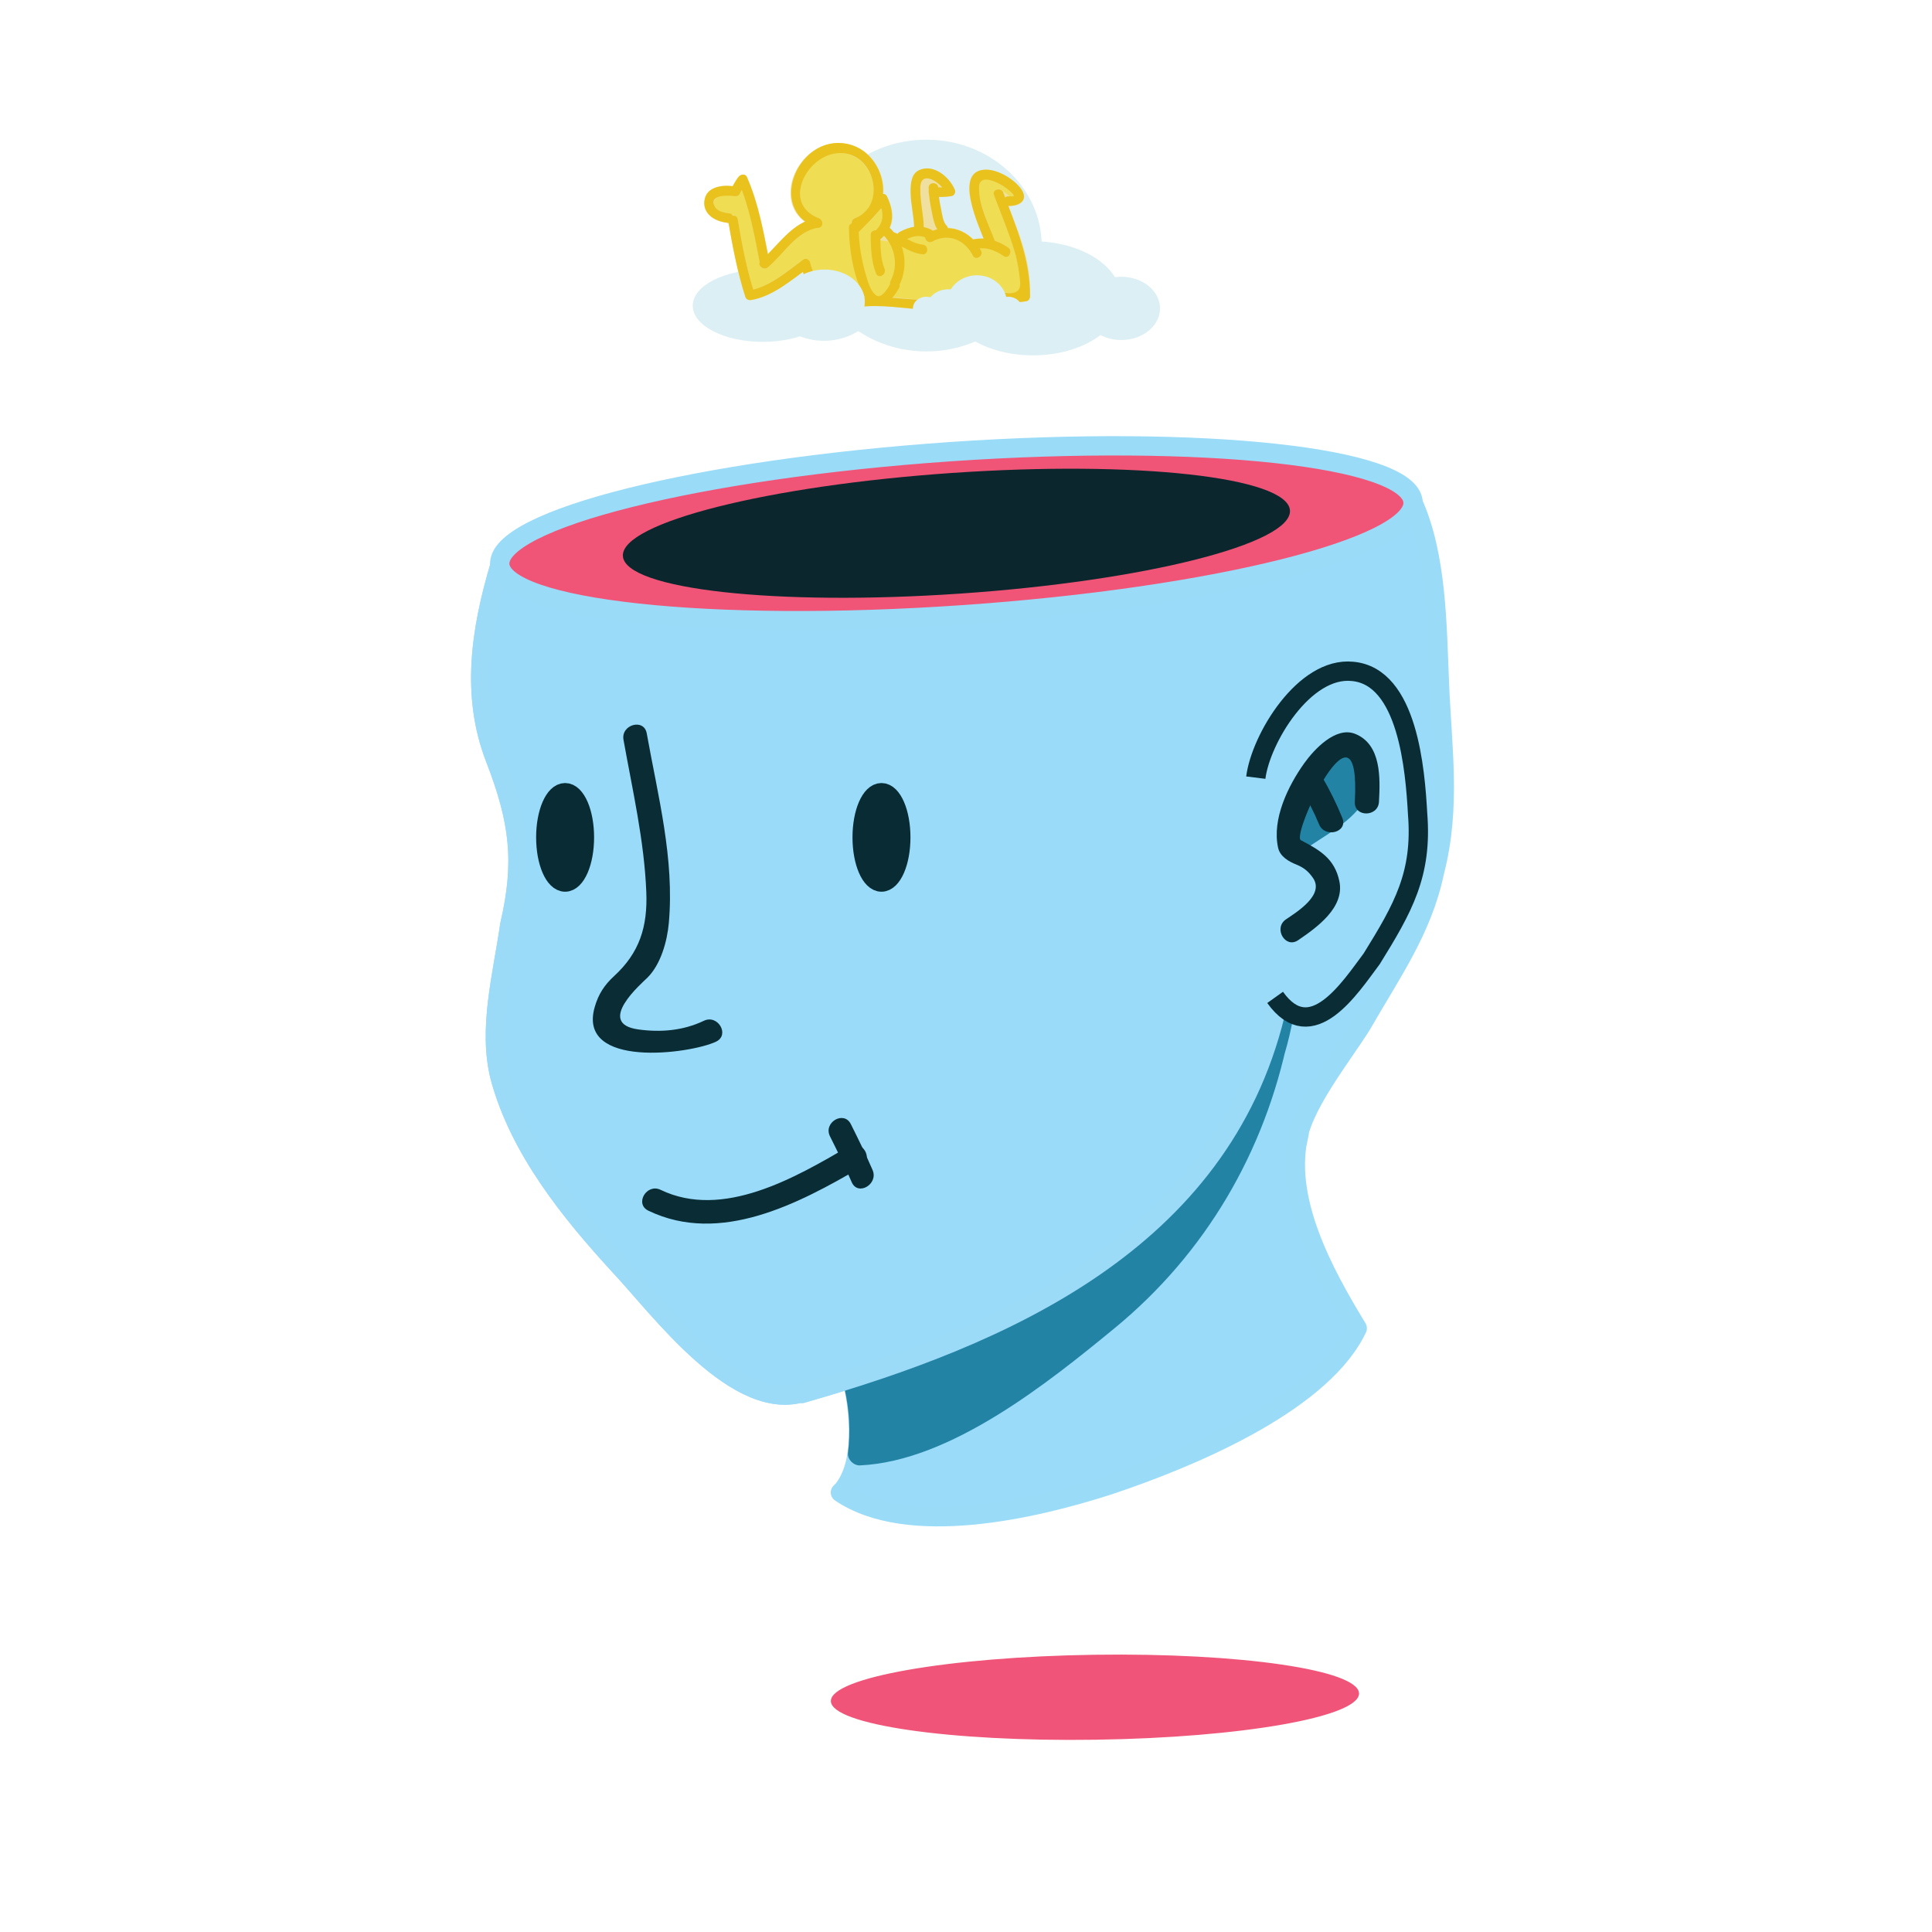
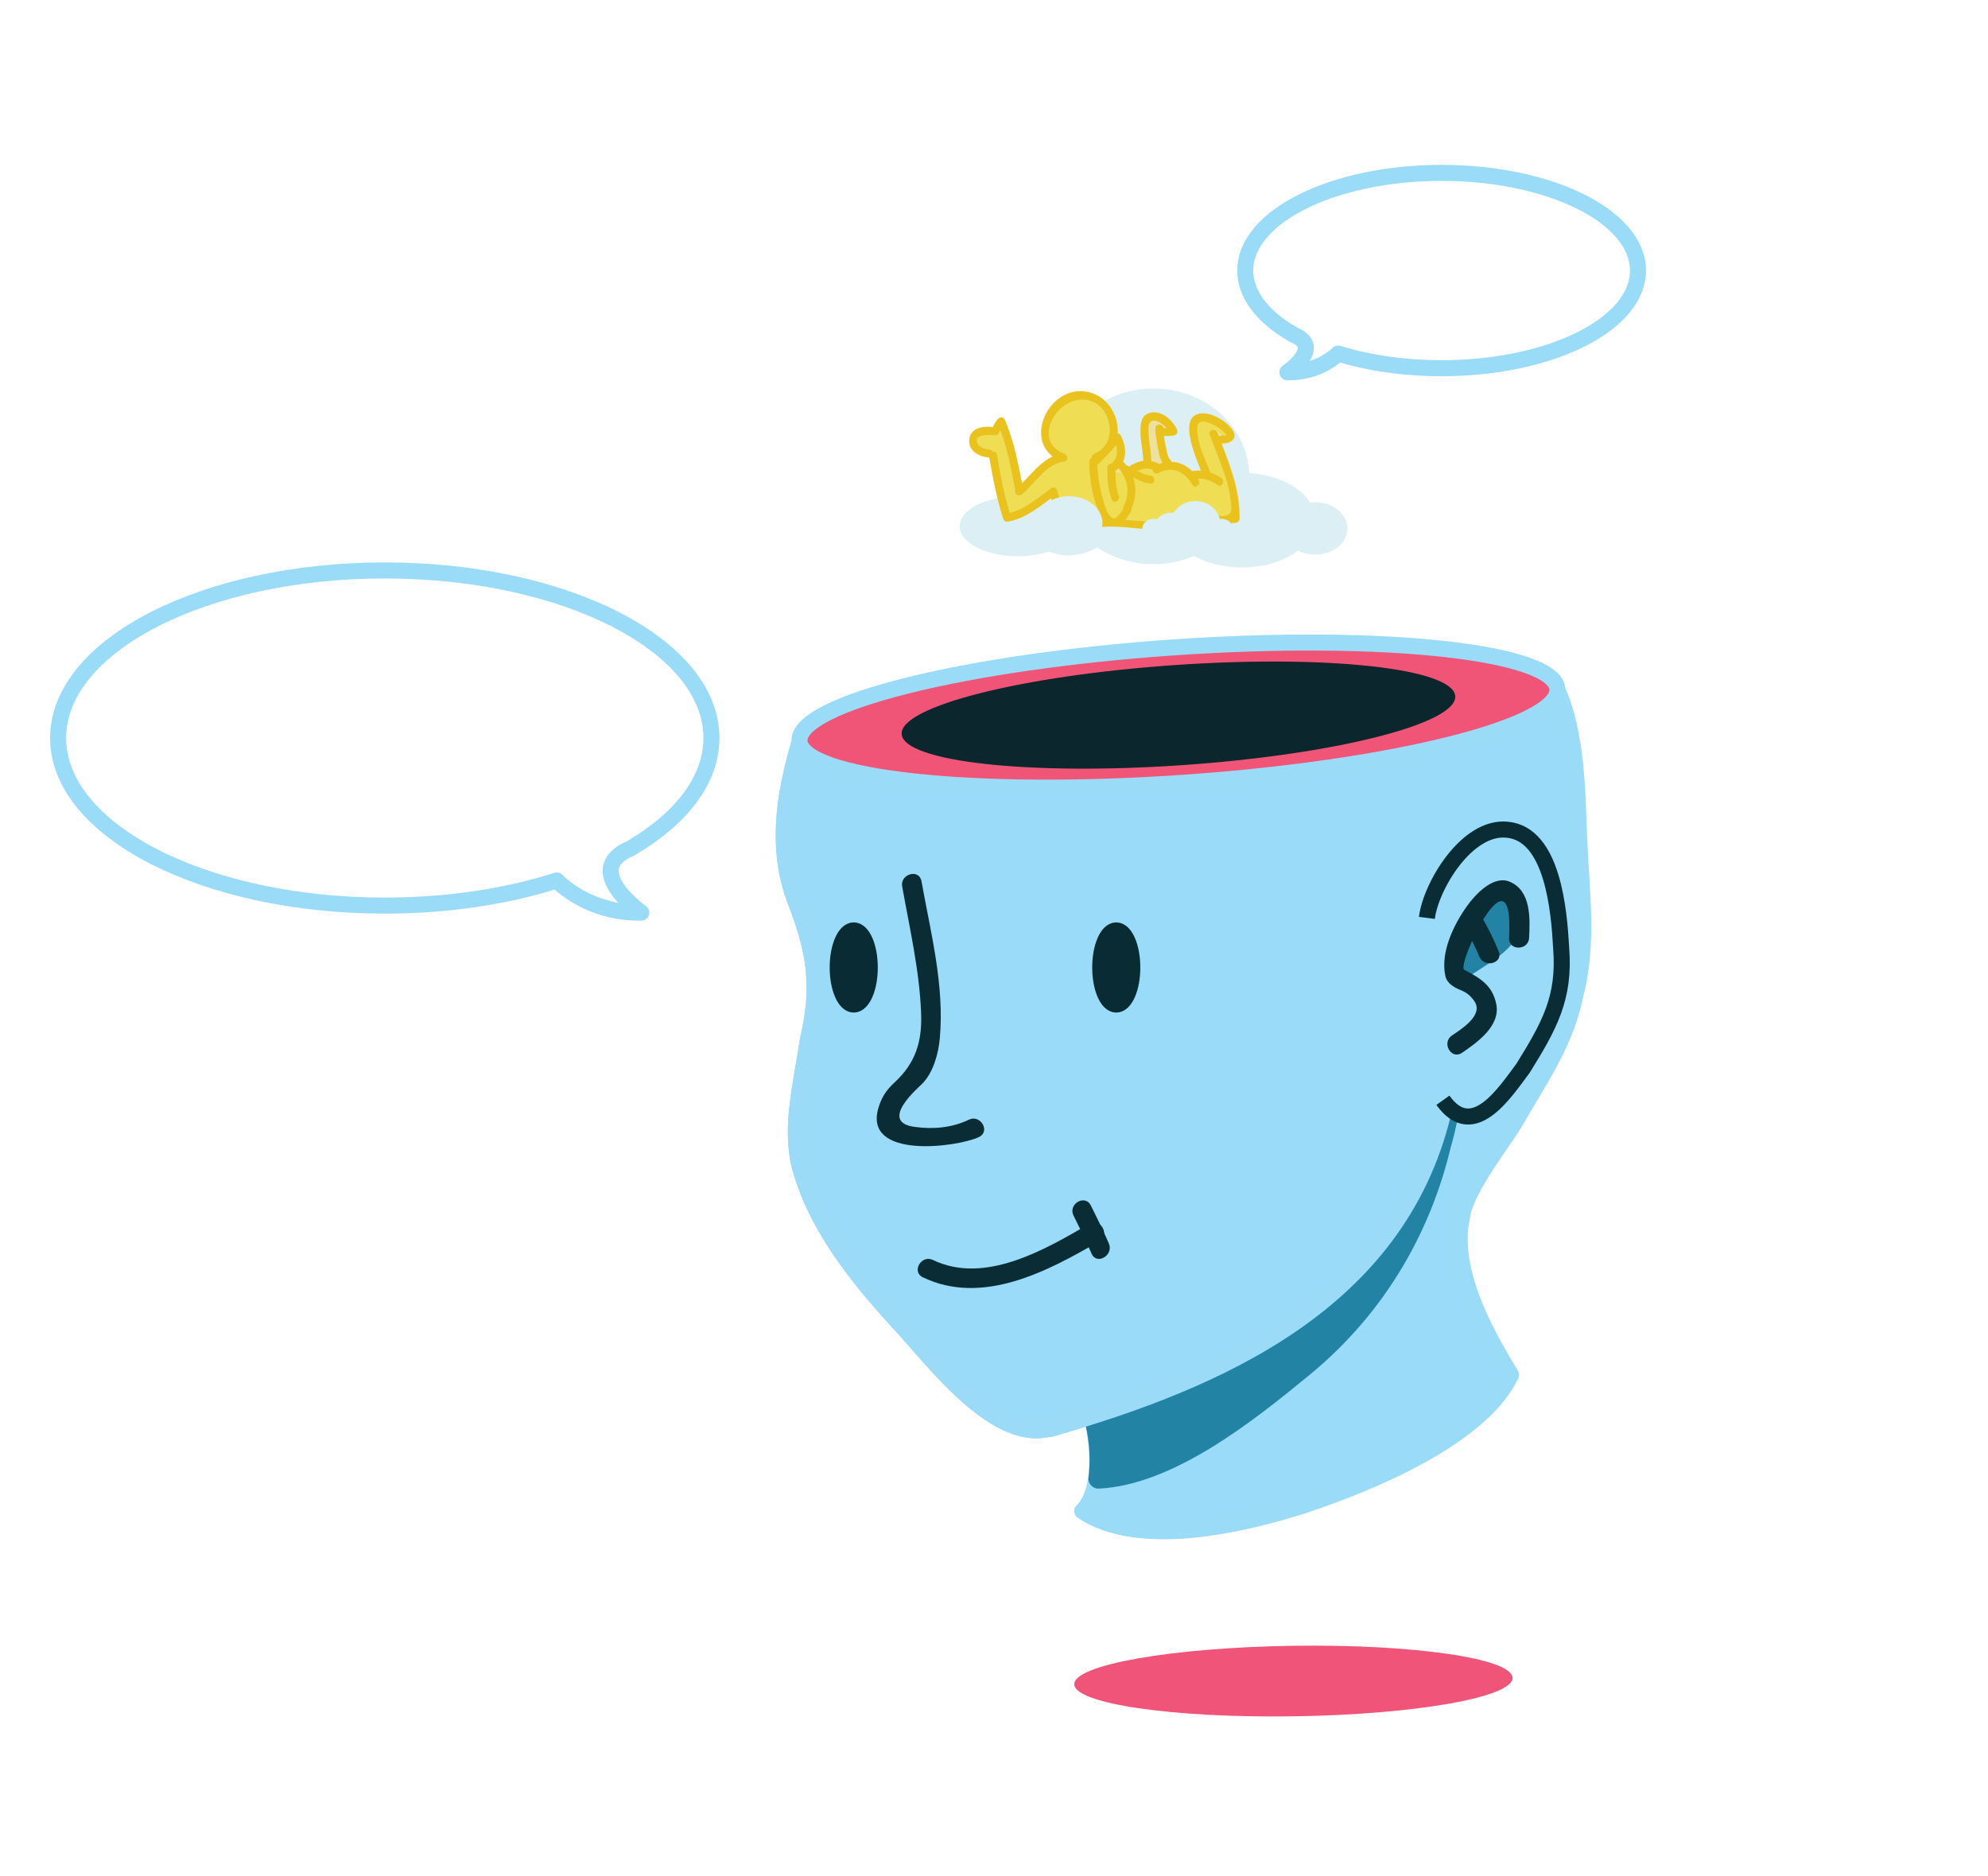
- <svg xmlns="http://www.w3.org/2000/svg" version="1.1" x="0px" y="0px" width="250px" height="250px" viewBox="0 0 100 100" enable-background="new 0 0 200 200" xml:space="preserve">
+ <svg xmlns="http://www.w3.org/2000/svg" version="1.1" x="0px" y="0px" width="124.002px" height="117px" viewBox="0 0 124.002 117" enable-background="new 0 0 124.002 117" xml:space="preserve">
  <g id="Layer_2">
-     <path fill="#99DBF9" stroke="#9ADBF8" stroke-linejoin="round" stroke-miterlimit="10" d="M44.125,71.5   c0.375,1.625,0.625,4.25-0.5,5.625L43.5,77.25c3.5,2.375,10,0.875,13.875-0.375C61.5,75.5,68.125,72.75,70.125,69l0.125-0.25   c-1.75-2.875-3.875-6.75-3-10.125l-0.125,0.625l0,0C67.25,57.375,69.5,54.625,70.5,53c1.5-2.625,3.125-4.875,3.75-7.875   c0.875-3.375,0.375-6.5,0.25-9.875c-0.125-2.875-0.125-6.5-1.375-9.25l-47.242,3.25c-1.008,3.375-1.512,6.75-0.252,10   s1.512,5.375,0.756,8.625c-0.378,2.625-1.134,5.375-0.504,7.875c1.008,3.75,3.653,7,6.173,9.75c2.016,2.125,6.173,7.875,9.701,6.5   L41.5,72.125c0.855-0.244,1.715-0.501,2.574-0.772" />
+     <path fill="#99DBF9" stroke="#9ADBF8" stroke-linejoin="round" stroke-miterlimit="10" d="M68.127,88.5   c0.375,1.625,0.625,4.25-0.5,5.625l-0.125,0.125c3.5,2.375,10,0.875,13.875-0.375C85.502,92.5,92.127,89.75,94.127,86l0.125-0.25   c-1.75-2.875-3.875-6.75-3-10.125l-0.125,0.625l0,0c0.125-1.875,2.375-4.625,3.375-6.25c1.5-2.625,3.125-4.875,3.75-7.875   c0.875-3.375,0.375-6.5,0.25-9.875c-0.125-2.875-0.125-6.5-1.375-9.25l-47.242,3.25c-1.008,3.375-1.512,6.75-0.252,10   s1.512,5.375,0.756,8.625c-0.378,2.625-1.134,5.375-0.504,7.875c1.008,3.75,3.653,7,6.173,9.75c2.016,2.125,6.173,7.875,9.701,6.5   l-0.256,0.125c0.855-0.244,1.715-0.501,2.574-0.772" />
    <g>
-       <path fill="#2383A5" d="M66.084,53.5c-0.945,5.525-4.352,11.369-8.828,14.799c-2.209,1.715-4.352,3.176-6.749,4.573    c-1.45,0.953-4.352,2.541-5.991,2.351c0.169-1.178,0.017-2.506-0.198-3.516h0.27c0.815,0,1.692-0.682,2.444-1.054    c1.379-0.619,2.883-0.867,4.261-1.673c2.445-1.425,5.203-2.354,7.459-4.15c0.939-0.806,1.504-1.735,2.318-2.603    c1.002-0.991,2.068-2.045,2.758-3.284c1.002-1.797,2.318-4.337,2.506-6.443" />
+       <path fill="#2383A5" d="M90.086,70.5c-0.945,5.525-4.352,11.369-8.828,14.799c-2.209,1.715-4.352,3.176-6.749,4.573    c-1.45,0.953-4.352,2.541-5.991,2.351c0.169-1.178,0.017-2.506-0.198-3.516h0.27c0.815,0,1.692-0.682,2.444-1.054    c1.379-0.619,2.883-0.867,4.261-1.673c2.445-1.425,5.203-2.354,7.459-4.15c0.939-0.806,1.504-1.735,2.318-2.603    c1.002-0.991,2.068-2.045,2.758-3.284c1.002-1.797,2.318-4.337,2.506-6.443" />
      <g>
-         <path fill="#2383A5" d="M65.481,53.334c-1.445,7.078-5.396,12.217-11.181,16.373c-2.461,1.77-5.161,3.491-7.992,4.6     c-1.493,0.585-1.105-1.076-1.204-1.667c-0.123-0.729-1.772,0.112,0.895-0.717c9.151-2.846,19.104-9.132,20.937-19.257     c0.143-0.788-1.062-1.125-1.205-0.332c-0.896,4.952-4.367,9.866-8.461,12.789c-1.526,1.089-3.376,1.811-5.048,2.641     c-1.67,0.829-5.818,3.318-7.905,3.318c-0.438,0-0.669,0.396-0.603,0.791c0.253,1.111,0.312,2.228,0.175,3.35     c-0.02,0.329,0.299,0.64,0.625,0.625c4.69-0.215,9.743-4.28,13.183-7.106c4.702-3.866,7.773-9.121,8.988-15.075     C66.848,52.879,65.643,52.544,65.481,53.334L65.481,53.334z" />
+         <path fill="#2383A5" d="M89.483,70.334c-1.445,7.078-5.396,12.217-11.181,16.373c-2.461,1.77-5.161,3.491-7.992,4.6     c-1.493,0.585-1.105-1.076-1.204-1.667c-0.123-0.729-1.772,0.112,0.895-0.717c9.151-2.846,19.104-9.132,20.937-19.257     c0.143-0.788-1.062-1.125-1.205-0.332c-0.896,4.952-4.367,9.866-8.461,12.789c-1.526,1.089-3.376,1.811-5.048,2.641     c-1.67,0.829-5.818,3.318-7.905,3.318c-0.438,0-0.669,0.396-0.603,0.791c0.253,1.111,0.312,2.228,0.175,3.35     c-0.02,0.329,0.299,0.64,0.625,0.625c4.69-0.215,9.743-4.28,13.183-7.106c4.702-3.866,7.773-9.121,8.988-15.075     C90.85,69.879,89.645,69.544,89.483,70.334L89.483,70.334z" />
      </g>
    </g>
    <g>
-       <path fill="#2383A5" d="M67.125,43.5c1-0.75,4.25-2.375,2.875-3.875s-2.75,2.875-3,3.5L67.125,43.5z" />
+       <path fill="#2383A5" d="M91.127,60.5c1-0.75,4.25-2.375,2.875-3.875s-2.75,2.875-3,3.5L91.127,60.5z" />
      <g>
-         <path fill="#2383A5" d="M67.44,44.04c1.053-0.768,2.345-1.369,3.104-2.472c0.66-0.961,0.444-2.645-0.925-2.854     c-1.176-0.18-1.894,1.143-2.325,2.024c-0.416,0.849-1.085,1.989-0.771,2.929c0.254,0.761,1.461,0.435,1.205-0.332     c-0.021-0.063-0.042-0.125-0.063-0.188c-0.052-0.203-0.066-0.17-0.044,0.098c0.037-0.095,0.07-0.191,0.105-0.287     c0.127-0.352,0.26-0.702,0.402-1.048c0.259-0.631,0.604-1.535,1.194-1.932c0.108-0.072,0.27,0.036,0.37,0.317     c0.129,0.359-0.342,0.778-0.558,0.992c-0.683,0.675-1.557,1.113-2.326,1.674C66.165,43.43,66.788,44.516,67.44,44.04z" />
+         <path fill="#2383A5" d="M91.442,61.04c1.053-0.768,2.345-1.369,3.104-2.472c0.66-0.961,0.444-2.645-0.925-2.854     c-1.176-0.18-1.894,1.143-2.325,2.024c-0.416,0.849-1.085,1.989-0.771,2.929c0.254,0.761,1.461,0.435,1.205-0.332     c-0.021-0.063-0.042-0.125-0.063-0.188c-0.052-0.203-0.066-0.17-0.044,0.098c0.037-0.095,0.07-0.191,0.105-0.287     c0.127-0.352,0.26-0.702,0.402-1.048c0.259-0.631,0.604-1.535,1.194-1.932c0.108-0.072,0.27,0.036,0.37,0.317     c0.129,0.359-0.342,0.778-0.558,0.992c-0.683,0.675-1.557,1.113-2.326,1.674C90.167,60.431,90.79,61.516,91.442,61.04z" />
      </g>
    </g>
-     <path fill="none" stroke="#9BDBF8" stroke-linejoin="round" stroke-miterlimit="10" d="M66,51.625V52.5   c-2.875,11.75-14,16.625-24.5,19.625L41.756,72c-3.528,1.375-7.685-4.375-9.701-6.5c-2.52-2.75-5.165-6-6.173-9.75   c-0.63-2.5,0.126-5.25,0.504-7.875c0.756-3.25,0.504-5.375-0.756-8.625s-0.756-6.625,0.252-10" />
-     <path fill="none" stroke="#092C35" stroke-linejoin="round" stroke-miterlimit="10" d="M65,40.25c0.25-2,2.5-5.75,5-5.5   c2.875,0.25,3.25,5.125,3.375,7.375c0.25,3.125-0.75,4.875-2.375,7.5c-1.125,1.5-3.125,4.625-5,2" />
+     <path fill="none" stroke="#9BDBF8" stroke-linejoin="round" stroke-miterlimit="10" d="M90.002,68.625V69.5   c-2.875,11.75-14,16.625-24.5,19.625L65.758,89c-3.528,1.375-7.685-4.375-9.701-6.5c-2.52-2.75-5.165-6-6.173-9.75   c-0.63-2.5,0.126-5.25,0.504-7.875c0.756-3.25,0.504-5.375-0.756-8.625s-0.756-6.625,0.252-10" />
+     <path fill="none" stroke="#092C35" stroke-linejoin="round" stroke-miterlimit="10" d="M89.002,57.25c0.25-2,2.5-5.75,5-5.5   c2.875,0.25,3.25,5.125,3.375,7.375c0.25,3.125-0.75,4.875-2.375,7.5c-1.125,1.5-3.125,4.625-5,2" />
    <g>
      <g>
-         <path fill="#092C35" d="M67.19,48.665c0.955-0.652,2.42-1.683,2.136-3.049c-0.246-1.182-1.022-1.617-1.994-2.127     c-0.52-0.273,3.12-8.026,2.793-1.988c-0.044,0.806,1.207,0.802,1.25,0c0.066-1.226,0.128-2.964-1.226-3.514     c-1.013-0.412-2.142,0.818-2.641,1.517c-0.837,1.172-1.677,2.895-1.355,4.37c0.104,0.473,0.561,0.721,0.967,0.885     c0.368,0.149,0.609,0.35,0.84,0.683c0.616,0.886-0.875,1.786-1.4,2.145C65.898,48.037,66.523,49.121,67.19,48.665L67.19,48.665z" />
+         <path fill="#092C35" d="M91.192,65.665c0.955-0.652,2.42-1.683,2.136-3.049c-0.246-1.182-1.022-1.617-1.994-2.127     c-0.52-0.273,3.12-8.026,2.793-1.988c-0.044,0.806,1.207,0.802,1.25,0c0.066-1.226,0.128-2.964-1.226-3.514     c-1.013-0.412-2.142,0.818-2.641,1.517c-0.837,1.172-1.677,2.895-1.355,4.37c0.104,0.473,0.561,0.721,0.967,0.885     c0.368,0.149,0.609,0.35,0.84,0.683c0.616,0.886-0.875,1.786-1.4,2.145C89.9,65.038,90.525,66.122,91.192,65.665L91.192,65.665z" />
      </g>
    </g>
    <g>
      <g>
-         <path fill="#092C35" d="M67.335,40.815c0.352,0.595,0.676,1.21,0.938,1.851c0.301,0.736,1.511,0.414,1.205-0.332     c-0.304-0.742-0.655-1.459-1.063-2.149C68.005,39.491,66.924,40.12,67.335,40.815L67.335,40.815z" />
+         <path fill="#092C35" d="M91.337,57.816c0.352,0.595,0.676,1.21,0.938,1.851c0.301,0.736,1.511,0.414,1.205-0.332     c-0.304-0.742-0.655-1.459-1.063-2.149C92.007,56.492,90.926,57.12,91.337,57.816L91.337,57.816z" />
      </g>
    </g>
    <g>
      <g>
-         <path fill="#092C35" d="M32.272,38.291c0.469,2.627,1.075,5.211,1.181,7.89c0.071,1.793-0.355,3.137-1.666,4.34     c-0.51,0.469-0.81,0.935-1.002,1.594c-0.937,3.218,4.945,2.438,6.279,1.8c0.727-0.349,0.092-1.426-0.631-1.08     c-1.071,0.513-2.237,0.61-3.403,0.447c-2.229-0.313,0.199-2.399,0.48-2.678c0.696-0.691,1.024-1.891,1.108-2.831     c0.298-3.326-0.562-6.565-1.143-9.814C33.336,37.166,32.131,37.503,32.272,38.291L32.272,38.291z" />
+         <path fill="#092C35" d="M56.274,55.292c0.469,2.627,1.075,5.211,1.181,7.89c0.071,1.793-0.355,3.137-1.666,4.34     c-0.51,0.469-0.81,0.935-1.002,1.594c-0.937,3.218,4.945,2.438,6.279,1.8c0.727-0.349,0.092-1.426-0.631-1.08     c-1.071,0.513-2.237,0.61-3.403,0.447c-2.229-0.313,0.199-2.399,0.48-2.678c0.696-0.691,1.024-1.891,1.108-2.831     c0.298-3.326-0.562-6.565-1.143-9.814C57.338,54.167,56.133,54.503,56.274,55.292L56.274,55.292z" />
      </g>
    </g>
    <g>
      <g>
-         <path fill="#092C35" d="M33.56,62.665c3.71,1.785,7.774-0.36,11.006-2.25c0.695-0.407,0.066-1.487-0.631-1.08     c-2.766,1.617-6.521,3.802-9.744,2.25C33.468,61.237,32.833,62.315,33.56,62.665L33.56,62.665z" />
+         <path fill="#092C35" d="M57.562,79.666c3.71,1.785,7.774-0.36,11.006-2.25c0.695-0.407,0.066-1.487-0.631-1.08     c-2.766,1.617-6.521,3.802-9.744,2.25C57.47,78.238,56.835,79.316,57.562,79.666L57.562,79.666z" />
      </g>
    </g>
    <g>
      <g>
-         <path fill="#092C35" d="M42.96,58.815c0.392,0.784,0.777,1.57,1.125,2.375c0.319,0.738,1.396,0.101,1.079-0.631     c-0.348-0.805-0.733-1.591-1.125-2.375C43.679,57.464,42.601,58.097,42.96,58.815L42.96,58.815z" />
+         <path fill="#092C35" d="M66.962,75.816c0.392,0.784,0.777,1.57,1.125,2.375c0.319,0.738,1.396,0.101,1.079-0.631     c-0.348-0.805-0.733-1.591-1.125-2.375C67.681,74.464,66.603,75.097,66.962,75.816L66.962,75.816z" />
      </g>
    </g>
  </g>
  <g id="Layer_4">
-     <ellipse id="eye_x5F_2" fill="#082B34" stroke="#082B34" stroke-linejoin="round" stroke-miterlimit="10" cx="29.25" cy="43.342" rx="1" ry="2.313" />
-     <ellipse id="eye_x5F_1" fill="#082B34" stroke="#082B34" stroke-linejoin="round" stroke-miterlimit="10" cx="45.625" cy="43.342" rx="1" ry="2.313" />
+     <ellipse id="eye_x5F_2" fill="#082B34" stroke="#082B34" stroke-linejoin="round" stroke-miterlimit="10" cx="53.252" cy="60.343" rx="1" ry="2.313" />
+     <ellipse id="eye_x5F_1" fill="#082B34" stroke="#082B34" stroke-linejoin="round" stroke-miterlimit="10" cx="69.627" cy="60.343" rx="1" ry="2.313" />
  </g>
  <g id="Layer_6">
-     <path fill="#F05577" stroke="#9ADBF8" stroke-miterlimit="10" d="M25.867,29.222c-0.157-2.332,10.292-4.948,23.346-5.845   c13.054-0.895,23.763,0.272,23.927,2.604c0.154,2.331-10.297,4.947-23.347,5.842C36.74,32.721,26.028,31.555,25.867,29.222" />
-     <path fill="#0B262D" d="M32.241,28.785c-0.118-1.723,7.514-3.651,17.049-4.306s17.358,0.215,17.478,1.939   c0.114,1.723-7.517,3.65-17.05,4.305C40.184,31.378,32.358,30.51,32.241,28.785" />
-     <path id="shadow" fill="#F05478" d="M43.006,88.048c-0.018-1.214,6.087-2.288,13.636-2.398c7.55-0.108,13.682,0.787,13.701,2.002   c0.014,1.214-6.089,2.288-13.638,2.396C49.158,90.159,43.023,89.263,43.006,88.048" />
+     <path fill="#F05577" stroke="#9ADBF8" stroke-miterlimit="10" d="M49.869,46.223c-0.157-2.332,10.292-4.948,23.346-5.845   c13.054-0.895,23.763,0.272,23.927,2.604c0.154,2.331-10.297,4.947-23.347,5.842C60.742,49.722,50.03,48.556,49.869,46.223" />
+     <path fill="#0B262D" d="M56.243,45.786c-0.118-1.723,7.514-3.651,17.049-4.306s17.358,0.215,17.478,1.939   c0.114,1.723-7.517,3.65-17.05,4.305C64.186,48.378,56.36,47.51,56.243,45.786" />
+     <path id="shadow" fill="#F05478" d="M67.008,105.048c-0.018-1.214,6.087-2.288,13.636-2.398c7.55-0.108,13.682,0.787,13.701,2.002   c0.014,1.214-6.089,2.288-13.638,2.396C73.16,107.16,67.025,106.263,67.008,105.048" />
  </g>
  <g id="Layer_9">
-     <ellipse id="cloud_x5F_group_13_" fill="#DCEFF4" cx="47.946" cy="12.71" rx="5.972" ry="5.48" />
-     <ellipse id="cloud_x5F_group_12_" fill="#DCEFF4" cx="53.466" cy="15.44" rx="4.569" ry="2.953" />
-     <ellipse id="cloud_x5F_group_11_" fill="#DCEFF4" cx="42.645" cy="14.734" rx="3.164" ry="2.905" />
-     <ellipse id="cloud_x5F_group_10_" fill="#DCEFF4" cx="39.48" cy="15.825" rx="3.623" ry="1.869" />
-     <ellipse id="cloud_x5F_group_9_" fill="#DCEFF4" cx="58.035" cy="15.962" rx="2.008" ry="1.637" />
+     <ellipse id="cloud_x5F_group_13_" fill="#DCEFF4" cx="71.948" cy="29.711" rx="5.972" ry="5.48" />
+     <ellipse id="cloud_x5F_group_12_" fill="#DCEFF4" cx="77.468" cy="32.441" rx="4.569" ry="2.953" />
+     <ellipse id="cloud_x5F_group_11_" fill="#DCEFF4" cx="66.647" cy="31.735" rx="3.164" ry="2.905" />
+     <ellipse id="cloud_x5F_group_10_" fill="#DCEFF4" cx="63.482" cy="32.825" rx="3.623" ry="1.869" />
+     <ellipse id="cloud_x5F_group_9_" fill="#DCEFF4" cx="82.037" cy="32.963" rx="2.008" ry="1.637" />
+     <path fill="none" stroke="#9ADBF8" stroke-linecap="round" stroke-linejoin="round" stroke-miterlimit="10" d="M39.32,52.923   c-3.119,1.317,0.682,3.996,0.682,3.996c-3.375,0.063-5.271-2.002-5.271-2.002l0,0.001c-0.425,0.135-0.86,0.263-1.305,0.382   c-2.818,0.756-6.024,1.183-9.425,1.183c-11.253,0-20.375-4.68-20.375-10.452c0-5.772,9.122-10.452,20.375-10.452   s20.375,4.679,20.375,10.452c0,2.612-1.868,5-4.957,6.833" />
+     <path fill="none" stroke="#9ADBF8" stroke-linecap="round" stroke-linejoin="round" stroke-miterlimit="10" d="M80.712,20.89   c1.874,0.768-0.41,2.329-0.41,2.329c2.028,0.037,3.169-1.167,3.169-1.167l-0.001,0.001c0.256,0.079,0.517,0.153,0.785,0.223   c1.694,0.441,3.622,0.69,5.665,0.69c6.765,0,12.249-2.728,12.249-6.092s-5.484-6.091-12.249-6.091   c-6.764,0-12.248,2.727-12.248,6.091c0,1.522,1.122,2.915,2.979,3.982" />
  </g>
  <g id="Layer_7">
-     <path id="cloud_x5F_group_8_" fill="#EFE0A0" stroke="#EEE09F" stroke-width="0.25" stroke-linecap="round" stroke-linejoin="round" stroke-miterlimit="10" d="   M48.868,12.062c-0.237-0.207-0.473-1.798-0.473-2.352v0.208c0.235,0.069,0.531,0.069,0.826,0c-0.235-0.83-1.413-1.521-1.65-0.623   c-0.178,0.691,0.119,1.937,0.119,2.698" />
-     <path id="cloud_x5F_group_7_" fill="#EBCF54" stroke="#231D0F" stroke-width="0.5" stroke-linecap="round" stroke-linejoin="round" stroke-miterlimit="10" d="   M48.815,11.849" />
-     <path id="cloud_x5F_group_6_" fill="#EFDD53" stroke="#EEE09F" stroke-width="0.5" stroke-linecap="round" stroke-linejoin="round" stroke-miterlimit="10" d="   M52.065,13.036c-0.5-0.375-1.125-0.563-1.75-0.375l0.25,0.438c-0.438-0.938-1.5-1.375-2.437-0.813l-0.063-0.188   c-0.438-0.25-0.938-0.125-1.375,0.125l-0.224,0.154c-0.072-0.034-0.144-0.065-0.213-0.092l-0.938-0.125h0.125   c0.625-0.5,0.625-1.125,0.25-1.875c-0.375,0.5-0.875,1-1.375,1.5v-0.25c2.25-0.75,1-4.625-1.625-3.75   c-1.625,0.625-2.25,3.125-0.375,3.75c-1.125,0.125-2.125,1.625-2.75,2.125v-0.125c-0.25-1.25-0.5-2.875-1.125-4.25   c-0.125,0.125-0.25,0.375-0.375,0.625c-1.625-0.375-1.875,1.25-0.375,1.375l0.25,0.125c0.125,0.75,0.5,2.75,0.875,3.875   c1-0.125,2-1,2.875-1.625c0.25,1.25,1.5,2.125,2.625,2c1.25-0.25,2.563,0.125,3.813,0.125c0.999,0,1.999-0.438,2.999-0.5   l0.188-0.063c0.438,0.188,1.188,0.25,1.75,0.125c0.063-2.063-0.688-3.438-1.375-5.313l0.5,0.375c1.563,0.063-0.5-1.5-1.25-1.375   c-1.188,0.188,0,2.625,0.313,3.5" />
+     <path id="cloud_x5F_group_8_" fill="#EFE0A0" stroke="#EEE09F" stroke-width="0.25" stroke-linecap="round" stroke-linejoin="round" stroke-miterlimit="10" d="   M72.87,29.063c-0.237-0.207-0.473-1.798-0.473-2.352v0.208c0.235,0.069,0.531,0.069,0.826,0c-0.235-0.83-1.413-1.521-1.65-0.623   c-0.178,0.691,0.119,1.937,0.119,2.698" />
+     <path id="cloud_x5F_group_7_" fill="#EBCF54" stroke="#231D0F" stroke-width="0.5" stroke-linecap="round" stroke-linejoin="round" stroke-miterlimit="10" d="   M72.817,28.849" />
+     <path id="cloud_x5F_group_6_" fill="#EFDD53" stroke="#EEE09F" stroke-width="0.5" stroke-linecap="round" stroke-linejoin="round" stroke-miterlimit="10" d="   M76.067,30.037c-0.5-0.375-1.125-0.563-1.75-0.375l0.25,0.438c-0.438-0.938-1.5-1.375-2.437-0.813l-0.063-0.188   c-0.438-0.25-0.938-0.125-1.375,0.125l-0.224,0.154c-0.072-0.034-0.144-0.065-0.213-0.092l-0.938-0.125h0.125   c0.625-0.5,0.625-1.125,0.25-1.875c-0.375,0.5-0.875,1-1.375,1.5v-0.25c2.25-0.75,1-4.625-1.625-3.75   c-1.625,0.625-2.25,3.125-0.375,3.75c-1.125,0.125-2.125,1.625-2.75,2.125v-0.125c-0.25-1.25-0.5-2.875-1.125-4.25   c-0.125,0.125-0.25,0.375-0.375,0.625c-1.625-0.375-1.875,1.25-0.375,1.375l0.25,0.125c0.125,0.75,0.5,2.75,0.875,3.875   c1-0.125,2-1,2.875-1.625c0.25,1.25,1.5,2.125,2.625,2c1.25-0.25,2.563,0.125,3.813,0.125c0.999,0,1.999-0.438,2.999-0.5   l0.188-0.063c0.438,0.188,1.188,0.25,1.75,0.125c0.063-2.063-0.688-3.438-1.375-5.313l0.5,0.375c1.563,0.063-0.5-1.5-1.25-1.375   c-1.188,0.188,0,2.625,0.313,3.5" />
  </g>
  <g id="Layer_5">
    <g id="cloud_x5F_group_5_">
      <g>
        <g>
-           <path fill="#E9C21E" d="M42.383,11.295c-2.101-0.798-0.413-3.726,1.453-3.34c1.529,0.315,1.967,2.759,0.415,3.34      c-0.299,0.112-0.169,0.596,0.133,0.482c2.126-0.797,1.516-3.907-0.551-4.333c-2.471-0.51-4.179,3.347-1.582,4.333      C42.552,11.892,42.681,11.408,42.383,11.295L42.383,11.295z" />
+           <path fill="#E9C21E" d="M66.385,28.295c-2.101-0.798-0.413-3.726,1.453-3.34c1.529,0.315,1.967,2.759,0.415,3.34      c-0.299,0.112-0.169,0.596,0.133,0.482c2.126-0.797,1.516-3.907-0.551-4.333c-2.471-0.51-4.179,3.347-1.582,4.333      C66.554,28.893,66.683,28.409,66.385,28.295L66.385,28.295z" />
        </g>
      </g>
      <g>
        <g>
-           <path fill="#E9C21E" d="M42.25,11.295c-1.267,0.2-1.954,1.427-2.86,2.189c-0.247,0.208,0.108,0.56,0.354,0.354      c0.837-0.703,1.474-1.877,2.64-2.061C42.701,11.727,42.565,11.245,42.25,11.295L42.25,11.295z" />
+           <path fill="#E9C21E" d="M66.252,28.295c-1.267,0.2-1.954,1.427-2.86,2.189c-0.247,0.208,0.108,0.56,0.354,0.354      c0.837-0.703,1.474-1.877,2.64-2.061C66.703,28.728,66.567,28.246,66.252,28.295L66.252,28.295z" />
        </g>
      </g>
      <g>
        <g>
-           <path fill="#E9C21E" d="M39.808,13.47c-0.289-1.468-0.552-2.929-1.15-4.31c-0.084-0.194-0.333-0.129-0.432,0      c-0.153,0.198-0.262,0.402-0.375,0.625c0.094-0.039,0.188-0.077,0.282-0.115c-0.541-0.098-1.503-0.098-1.653,0.622      c-0.156,0.747,0.487,1.146,1.145,1.236c0.315,0.043,0.451-0.439,0.133-0.482c-0.304-0.042-0.668-0.1-0.798-0.428      c-0.225-0.565,0.812-0.506,1.041-0.465c0.106,0.019,0.229-0.01,0.282-0.115c0.113-0.222,0.223-0.427,0.375-0.625      c-0.144,0-0.288,0-0.432,0c0.579,1.337,0.82,2.77,1.1,4.19C39.388,13.919,39.87,13.785,39.808,13.47L39.808,13.47z" />
+           <path fill="#E9C21E" d="M63.81,30.47c-0.289-1.468-0.552-2.929-1.15-4.31c-0.084-0.194-0.333-0.129-0.432,0      c-0.153,0.198-0.262,0.402-0.375,0.625c0.094-0.039,0.188-0.077,0.282-0.115c-0.541-0.098-1.503-0.098-1.653,0.622      c-0.156,0.747,0.487,1.146,1.145,1.236c0.315,0.043,0.451-0.439,0.133-0.482c-0.304-0.042-0.668-0.1-0.798-0.428      c-0.225-0.565,0.812-0.506,1.041-0.465c0.106,0.019,0.229-0.01,0.282-0.115c0.113-0.222,0.223-0.427,0.375-0.625      c-0.144,0-0.288,0-0.432,0c0.579,1.337,0.82,2.77,1.1,4.19C63.39,30.919,63.872,30.785,63.81,30.47L63.81,30.47z" />
        </g>
      </g>
      <g>
        <g>
-           <path fill="#E9C21E" d="M37.7,11.478c0.221,1.302,0.471,2.616,0.875,3.875c0.044,0.139,0.169,0.2,0.308,0.175      c1.137-0.206,2.026-0.991,2.935-1.65c0.258-0.188,0.009-0.622-0.252-0.432c-0.871,0.632-1.726,1.403-2.815,1.6      c0.103,0.058,0.205,0.117,0.308,0.175c-0.404-1.259-0.655-2.573-0.875-3.875C38.129,11.027,37.647,11.162,37.7,11.478      L37.7,11.478z" />
+           <path fill="#E9C21E" d="M61.702,28.478c0.221,1.302,0.471,2.616,0.875,3.875c0.044,0.139,0.169,0.2,0.308,0.175      c1.137-0.206,2.026-0.991,2.935-1.65c0.258-0.188,0.009-0.622-0.252-0.432c-0.871,0.632-1.726,1.403-2.815,1.6      c0.103,0.058,0.205,0.117,0.308,0.175c-0.404-1.259-0.655-2.573-0.875-3.875C62.131,28.028,61.649,28.163,61.702,28.478      L61.702,28.478z" />
        </g>
      </g>
      <g>
        <g>
-           <path fill="#E9C21E" d="M44.493,11.963c0.496-0.496,0.985-0.995,1.414-1.551c-0.144,0-0.288,0-0.432,0      c0.279,0.593,0.315,1.114-0.211,1.572c-0.244,0.212,0.111,0.564,0.354,0.354c0.703-0.612,0.663-1.384,0.289-2.178      c-0.089-0.19-0.33-0.132-0.432,0c-0.402,0.521-0.872,0.984-1.336,1.449C43.912,11.837,44.265,12.191,44.493,11.963      L44.493,11.963z" />
+           <path fill="#E9C21E" d="M68.495,28.963c0.496-0.496,0.985-0.995,1.414-1.551c-0.144,0-0.288,0-0.432,0      c0.279,0.593,0.315,1.114-0.211,1.572c-0.244,0.212,0.111,0.564,0.354,0.354c0.703-0.612,0.663-1.384,0.289-2.178      c-0.089-0.19-0.33-0.132-0.432,0c-0.402,0.521-0.872,0.984-1.336,1.449C67.914,28.838,68.267,29.192,68.495,28.963      L68.495,28.963z" />
        </g>
      </g>
      <g>
        <g>
-           <path fill="#E9C21E" d="M45.066,12.161c0.008,0.645,0.03,1.399,0.284,2.001c0.125,0.296,0.556,0.041,0.432-0.252      c-0.217-0.515-0.209-1.2-0.216-1.749C45.563,11.839,45.063,11.838,45.066,12.161L45.066,12.161z" />
+           <path fill="#E9C21E" d="M69.068,29.162c0.008,0.645,0.03,1.399,0.284,2.001c0.125,0.296,0.556,0.041,0.432-0.252      c-0.217-0.515-0.209-1.2-0.216-1.749C69.564,28.839,69.064,28.839,69.068,29.162L69.068,29.162z" />
        </g>
      </g>
      <g>
        <g>
-           <path fill="#E9C21E" d="M43.941,11.786c0.01,1.054,0.19,2.246,0.623,3.21c0.156,0.35,0.417,0.813,0.855,0.833      c0.532,0.024,0.876-0.518,1.113-0.917c0.165-0.278-0.268-0.529-0.432-0.252c-0.109,0.185-0.459,0.856-0.762,0.621      c-0.297-0.231-0.416-0.705-0.518-1.046c-0.233-0.78-0.372-1.633-0.38-2.449C44.438,11.464,43.938,11.463,43.941,11.786      L43.941,11.786z" />
+           <path fill="#E9C21E" d="M67.943,28.787c0.01,1.054,0.19,2.246,0.623,3.21c0.156,0.35,0.417,0.813,0.855,0.833      c0.532,0.024,0.876-0.518,1.113-0.917c0.165-0.278-0.268-0.529-0.432-0.252c-0.109,0.185-0.459,0.856-0.762,0.621      c-0.297-0.231-0.416-0.705-0.518-1.046c-0.233-0.78-0.372-1.633-0.38-2.449C68.44,28.464,67.94,28.464,67.943,28.787      L67.943,28.787z" />
        </g>
      </g>
      <g>
        <g>
-           <path fill="#E9C21E" d="M45.64,12.088c0.682,0.616,0.887,1.625,0.461,2.447c-0.148,0.286,0.283,0.539,0.432,0.252      c0.526-1.014,0.313-2.282-0.539-3.053C45.755,11.519,45.4,11.871,45.64,12.088L45.64,12.088z" />
+           <path fill="#E9C21E" d="M69.642,29.088c0.682,0.616,0.887,1.625,0.461,2.447c-0.148,0.286,0.283,0.539,0.432,0.252      c0.526-1.014,0.313-2.282-0.539-3.053C69.757,28.519,69.402,28.872,69.642,29.088L69.642,29.088z" />
        </g>
      </g>
      <g>
        <g>
-           <path fill="#E9C21E" d="M41.45,13.728c0.302,1.293,1.516,2.288,2.866,2.184c0.319-0.024,0.322-0.525,0-0.5      c-1.139,0.087-2.129-0.724-2.384-1.816C41.859,13.281,41.377,13.414,41.45,13.728L41.45,13.728z" />
+           <path fill="#E9C21E" d="M65.452,30.728c0.302,1.293,1.516,2.288,2.866,2.184c0.319-0.024,0.322-0.525,0-0.5      c-1.139,0.087-2.129-0.724-2.384-1.816C65.861,30.281,65.379,30.415,65.452,30.728L65.452,30.728z" />
        </g>
      </g>
      <g>
        <g>
-           <path fill="#E9C21E" d="M46.188,12.527c0.525,0.217,0.985,0.584,1.566,0.634c0.321,0.027,0.319-0.473,0-0.5      c-0.504-0.042-0.972-0.426-1.434-0.616C46.022,11.922,45.894,12.406,46.188,12.527L46.188,12.527z" />
+           <path fill="#E9C21E" d="M70.189,29.528c0.525,0.217,0.985,0.584,1.566,0.634c0.321,0.027,0.319-0.473,0-0.5      c-0.504-0.042-0.972-0.426-1.434-0.616C70.024,28.922,69.896,29.407,70.189,29.528L70.189,29.528z" />
        </g>
      </g>
      <g>
        <g>
-           <path fill="#E9C21E" d="M46.817,12.439c0.367-0.194,0.725-0.313,1.123-0.125c0.29,0.137,0.543-0.294,0.252-0.432      c-0.564-0.266-1.09-0.159-1.627,0.125C46.28,12.159,46.533,12.59,46.817,12.439L46.817,12.439z" />
+           <path fill="#E9C21E" d="M70.819,29.44c0.367-0.194,0.725-0.313,1.123-0.125c0.29,0.137,0.543-0.294,0.252-0.432      c-0.564-0.266-1.09-0.159-1.627,0.125C70.282,29.159,70.535,29.591,70.819,29.44L70.819,29.44z" />
        </g>
      </g>
      <g>
        <g>
-           <path fill="#E9C21E" d="M48.255,12.502c0.832-0.457,1.68-0.091,2.095,0.723c0.146,0.288,0.578,0.035,0.432-0.252      c-0.541-1.063-1.72-1.484-2.778-0.902C47.72,12.226,47.972,12.657,48.255,12.502L48.255,12.502z" />
+           <path fill="#E9C21E" d="M72.257,29.502c0.832-0.457,1.68-0.091,2.095,0.723c0.146,0.288,0.578,0.035,0.432-0.252      c-0.541-1.063-1.72-1.484-2.778-0.902C71.722,29.226,71.974,29.658,72.257,29.502L72.257,29.502z" />
        </g>
      </g>
      <g>
        <g>
-           <path fill="#E9C21E" d="M50.382,12.902c0.584-0.144,1.076,0.013,1.558,0.35c0.265,0.186,0.515-0.249,0.252-0.432      c-0.589-0.412-1.239-0.574-1.942-0.4C49.936,12.497,50.069,12.979,50.382,12.902L50.382,12.902z" />
+           <path fill="#E9C21E" d="M74.384,29.903c0.584-0.144,1.076,0.013,1.558,0.35c0.265,0.186,0.515-0.249,0.252-0.432      c-0.589-0.412-1.239-0.574-1.942-0.4C73.938,29.498,74.071,29.98,74.384,29.903L74.384,29.903z" />
        </g>
      </g>
      <g>
        <g>
-           <path fill="#E9C21E" d="M51.494,12.47c-0.324-0.881-0.826-1.8-0.819-2.76c0.005-0.693,0.763-0.351,1.105-0.165      c0.205,0.111,0.39,0.252,0.56,0.411c0.245,0.229,0.129,0.207-0.149,0.206c-0.322-0.001-0.322,0.499,0,0.5      c0.536,0.002,1.064-0.277,0.679-0.854c-0.338-0.505-1.14-0.991-1.75-1.023c-1.901-0.1-0.386,3.06-0.107,3.818      C51.122,12.902,51.605,12.773,51.494,12.47L51.494,12.47z" />
+           <path fill="#E9C21E" d="M75.496,29.47c-0.324-0.881-0.826-1.8-0.819-2.76c0.005-0.693,0.763-0.351,1.105-0.165      c0.205,0.111,0.39,0.252,0.56,0.411c0.245,0.229,0.129,0.207-0.149,0.206c-0.322-0.001-0.322,0.499,0,0.5      c0.536,0.002,1.064-0.277,0.679-0.854c-0.338-0.505-1.14-0.991-1.75-1.023c-1.901-0.1-0.386,3.06-0.107,3.818      C75.124,29.903,75.607,29.773,75.496,29.47L75.496,29.47z" />
        </g>
      </g>
      <g>
        <g>
-           <path fill="#E9C21E" d="M51.449,10.103c0.361,0.965,0.766,1.913,1.063,2.901c0.158,0.523,0.24,1.059,0.29,1.602      c0.075,0.833-0.904,0.555-1.421,0.377c-0.306-0.104-0.436,0.378-0.133,0.482c0.621,0.212,1.238,0.228,1.883,0.125      c0.108-0.018,0.183-0.139,0.184-0.241c0.013-1.933-0.719-3.6-1.384-5.379C51.819,9.67,51.336,9.8,51.449,10.103L51.449,10.103z" />
+           <path fill="#E9C21E" d="M75.451,27.103c0.361,0.965,0.766,1.913,1.063,2.901c0.158,0.523,0.24,1.059,0.29,1.602      c0.075,0.833-0.904,0.555-1.421,0.377c-0.306-0.104-0.436,0.378-0.133,0.482c0.621,0.212,1.238,0.228,1.883,0.125      c0.108-0.018,0.183-0.139,0.184-0.241c0.013-1.933-0.719-3.6-1.384-5.379C75.821,26.671,75.338,26.8,75.451,27.103      L75.451,27.103z" />
        </g>
      </g>
      <g>
        <g>
-           <path fill="#E9C21E" d="M47.816,11.786c-0.016-0.7-0.202-1.385-0.181-2.088c0.029-0.966,1.12-0.212,1.313,0.279      c0.058-0.103,0.117-0.205,0.175-0.308c-0.261,0.042-0.483,0.05-0.742,0c-0.315-0.06-0.449,0.422-0.133,0.482      c0.343,0.065,0.664,0.055,1.008,0c0.125-0.02,0.221-0.19,0.175-0.308c-0.269-0.684-1.148-1.416-1.906-1.012      c-0.384,0.205-0.397,0.762-0.393,1.133c0.009,0.611,0.169,1.21,0.183,1.821C47.324,12.108,47.824,12.109,47.816,11.786      L47.816,11.786z" />
+           <path fill="#E9C21E" d="M71.818,28.787c-0.016-0.7-0.202-1.385-0.181-2.088c0.029-0.966,1.12-0.212,1.313,0.279      c0.058-0.103,0.117-0.205,0.175-0.308c-0.261,0.042-0.483,0.05-0.742,0c-0.315-0.06-0.449,0.422-0.133,0.482      c0.343,0.065,0.664,0.055,1.008,0c0.125-0.02,0.221-0.19,0.175-0.308c-0.269-0.684-1.148-1.416-1.906-1.012      c-0.384,0.205-0.397,0.762-0.393,1.133c0.009,0.611,0.169,1.21,0.183,1.821C71.326,29.108,71.826,29.109,71.818,28.787      L71.818,28.787z" />
        </g>
      </g>
      <g>
        <g>
-           <path fill="#E9C21E" d="M48.065,9.724c0.009,0.418,0.083,0.837,0.165,1.246c0.069,0.34,0.146,0.801,0.408,1.056      c0.231,0.225,0.585-0.128,0.354-0.354c-0.187-0.182-0.227-0.593-0.279-0.835c-0.08-0.364-0.14-0.74-0.147-1.113      C48.559,9.402,48.059,9.401,48.065,9.724L48.065,9.724z" />
+           <path fill="#E9C21E" d="M72.067,26.724c0.009,0.418,0.083,0.837,0.165,1.246c0.069,0.34,0.146,0.801,0.408,1.056      c0.231,0.225,0.585-0.128,0.354-0.354c-0.187-0.182-0.227-0.593-0.279-0.835c-0.08-0.364-0.14-0.74-0.147-1.113      C72.561,26.402,72.061,26.401,72.067,26.724L72.067,26.724z" />
        </g>
      </g>
      <g>
        <g>
-           <path fill="#E9C21E" d="M44.383,15.902c1.258-0.177,2.49,0.092,3.746,0.134c1.008,0.033,2.005-0.39,2.999-0.5      c0.316-0.035,0.32-0.536,0-0.5c-1.173,0.13-2.277,0.524-3.471,0.484c-1.158-0.039-2.247-0.264-3.407-0.101      C43.932,15.465,44.068,15.947,44.383,15.902L44.383,15.902z" />
+           <path fill="#E9C21E" d="M68.385,32.903c1.258-0.177,2.49,0.092,3.746,0.134c1.008,0.033,2.005-0.39,2.999-0.5      c0.316-0.035,0.32-0.536,0-0.5c-1.173,0.13-2.277,0.524-3.471,0.484c-1.158-0.039-2.247-0.264-3.407-0.101      C67.934,32.465,68.07,32.947,68.385,32.903L68.385,32.903z" />
        </g>
      </g>
    </g>
  </g>
  <g id="Layer_8">
-     <ellipse id="cloud_x5F_group_4_" fill="#DCEFF4" cx="42.677" cy="15.62" rx="2.087" ry="1.669" />
-     <ellipse id="cloud_x5F_group_3_" fill="#DCEFF4" cx="49.087" cy="15.962" rx="1.142" ry="0.99" />
-     <ellipse id="cloud_x5F_group_2_" fill="#DCEFF4" cx="50.566" cy="15.673" rx="1.552" ry="1.425" />
-     <ellipse id="cloud_x5F_group_1_" fill="#DCEFF4" cx="47.946" cy="15.962" rx="0.694" ry="0.602" />
-     <ellipse id="cloud_x5F_group" fill="#DCEFF4" cx="52.192" cy="15.962" rx="0.694" ry="0.602" />
+     <ellipse id="cloud_x5F_group_4_" fill="#DCEFF4" cx="66.678" cy="32.62" rx="2.087" ry="1.669" />
+     <ellipse id="cloud_x5F_group_3_" fill="#DCEFF4" cx="73.089" cy="32.962" rx="1.142" ry="0.99" />
+     <ellipse id="cloud_x5F_group_2_" fill="#DCEFF4" cx="74.568" cy="32.674" rx="1.552" ry="1.425" />
+     <ellipse id="cloud_x5F_group_1_" fill="#DCEFF4" cx="71.948" cy="32.963" rx="0.694" ry="0.602" />
+     <ellipse id="cloud_x5F_group" fill="#DCEFF4" cx="76.194" cy="32.963" rx="0.694" ry="0.602" />
  </g>
</svg>
